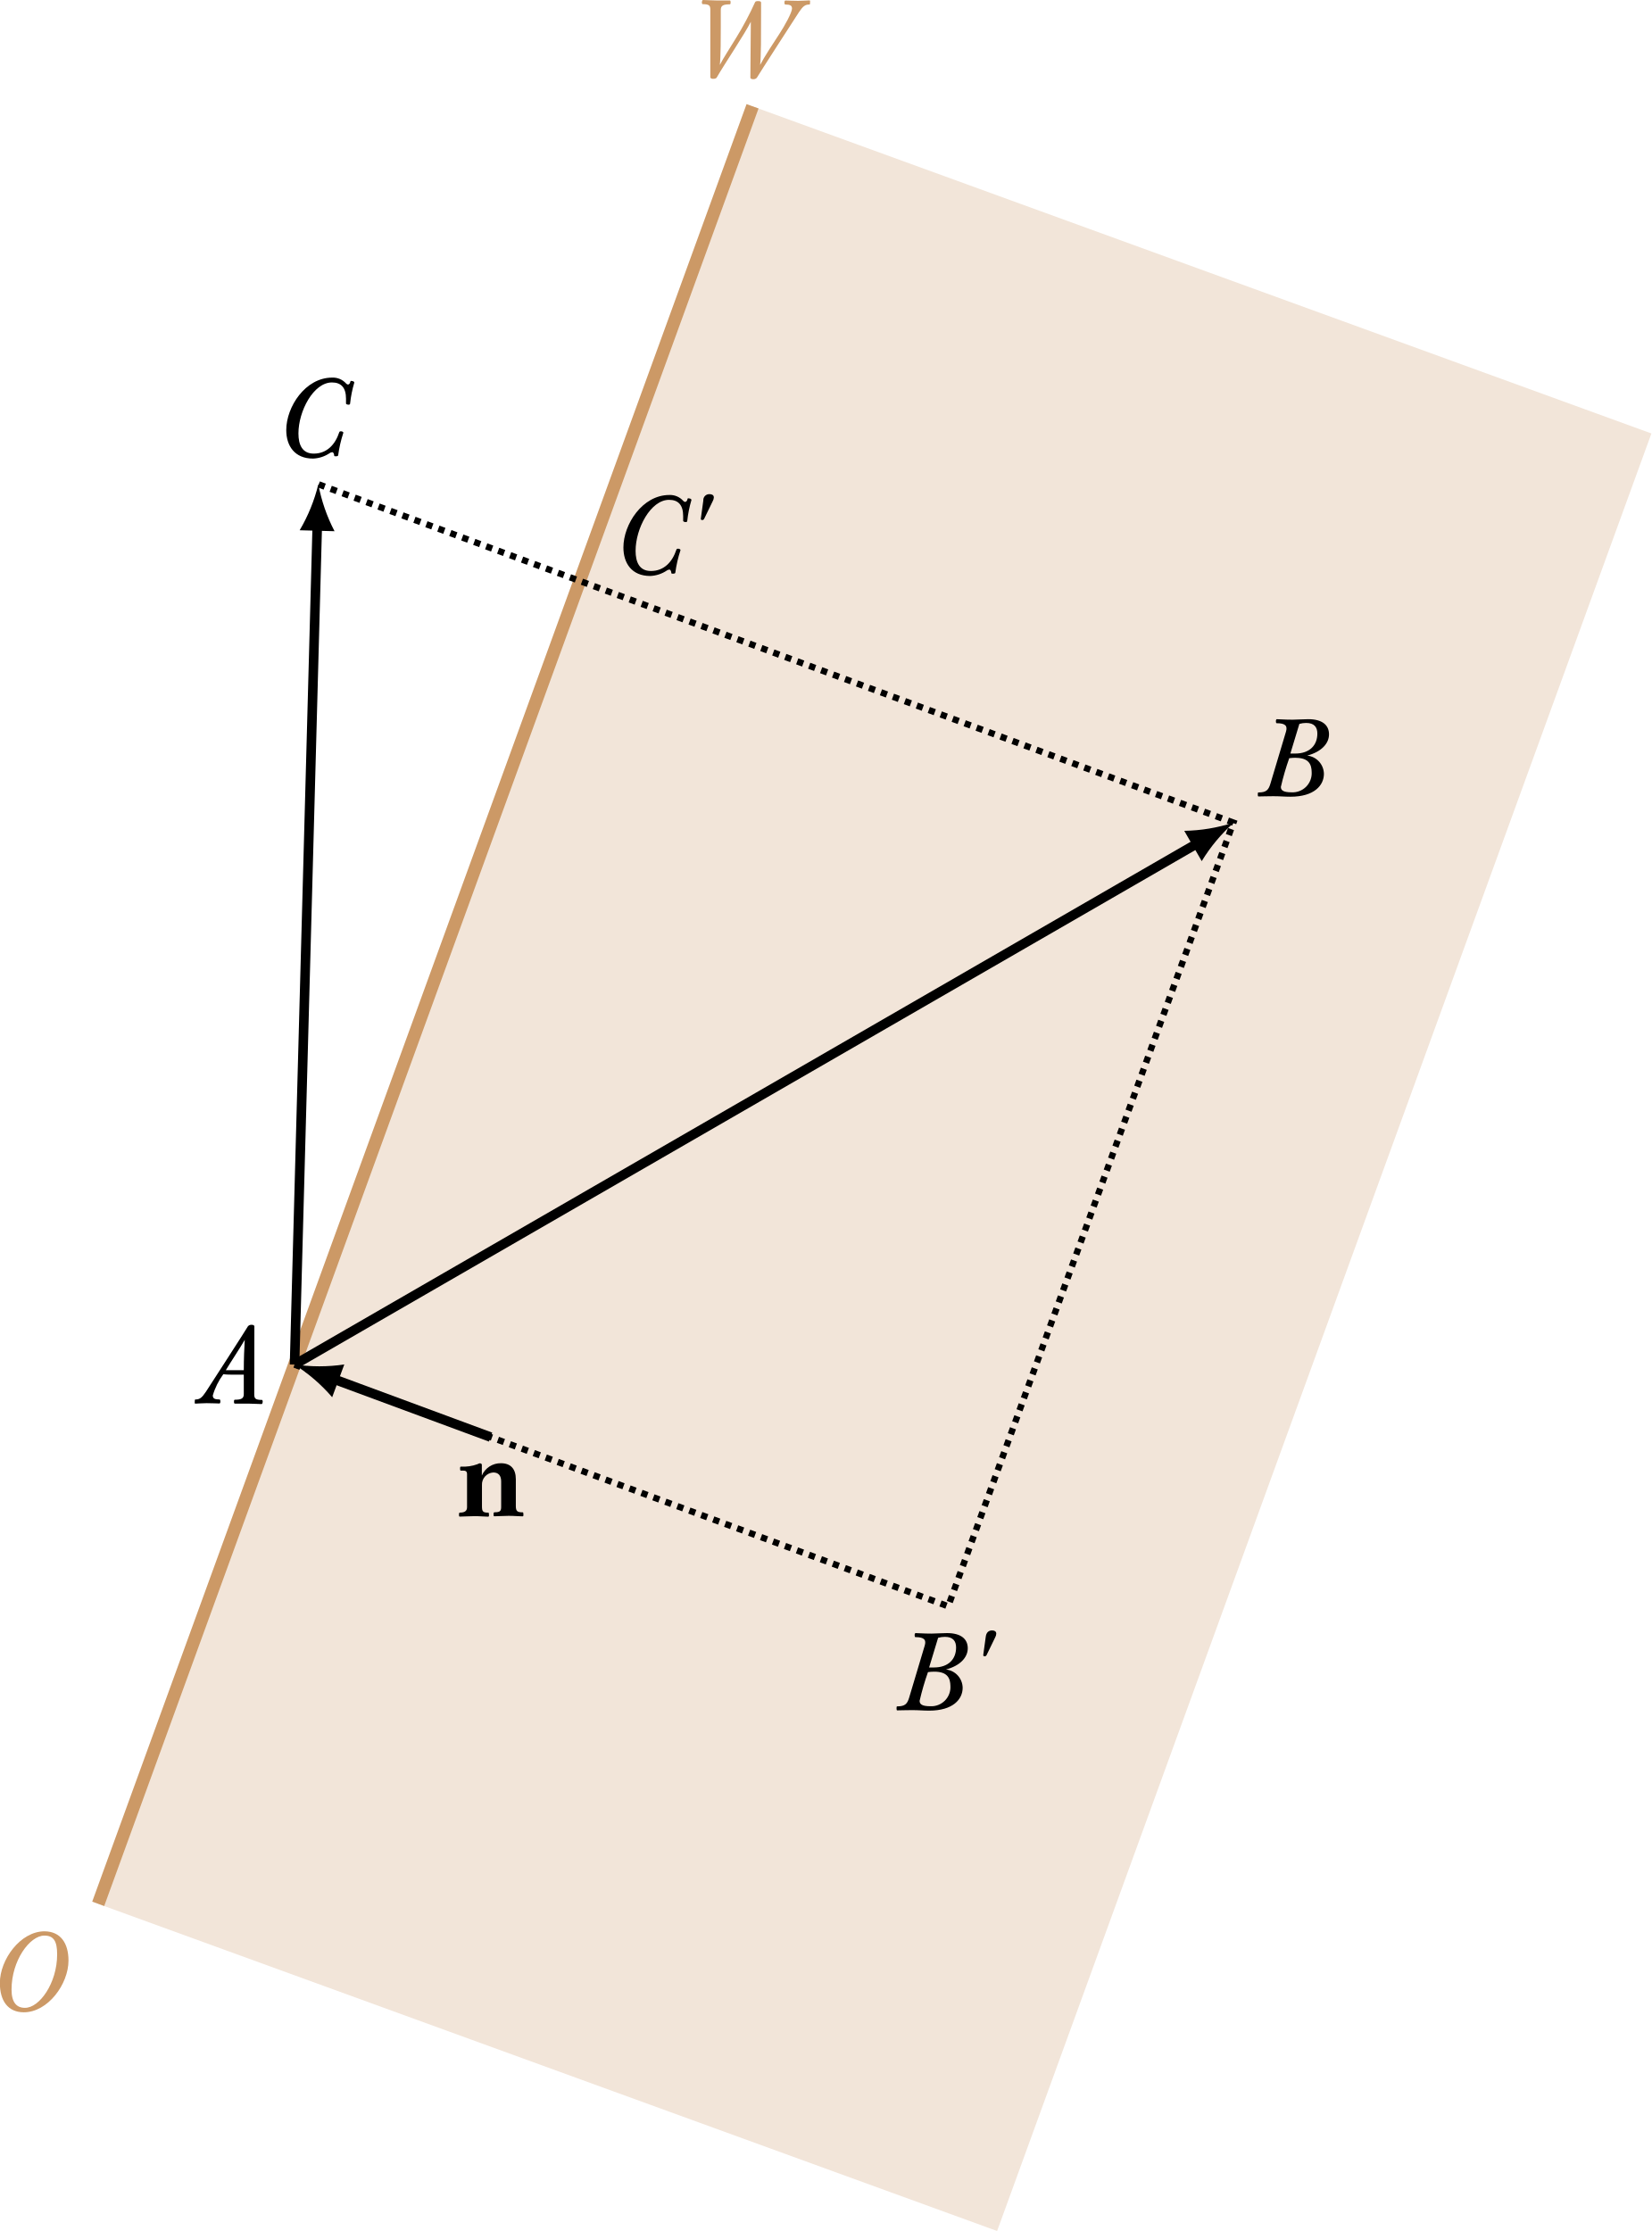
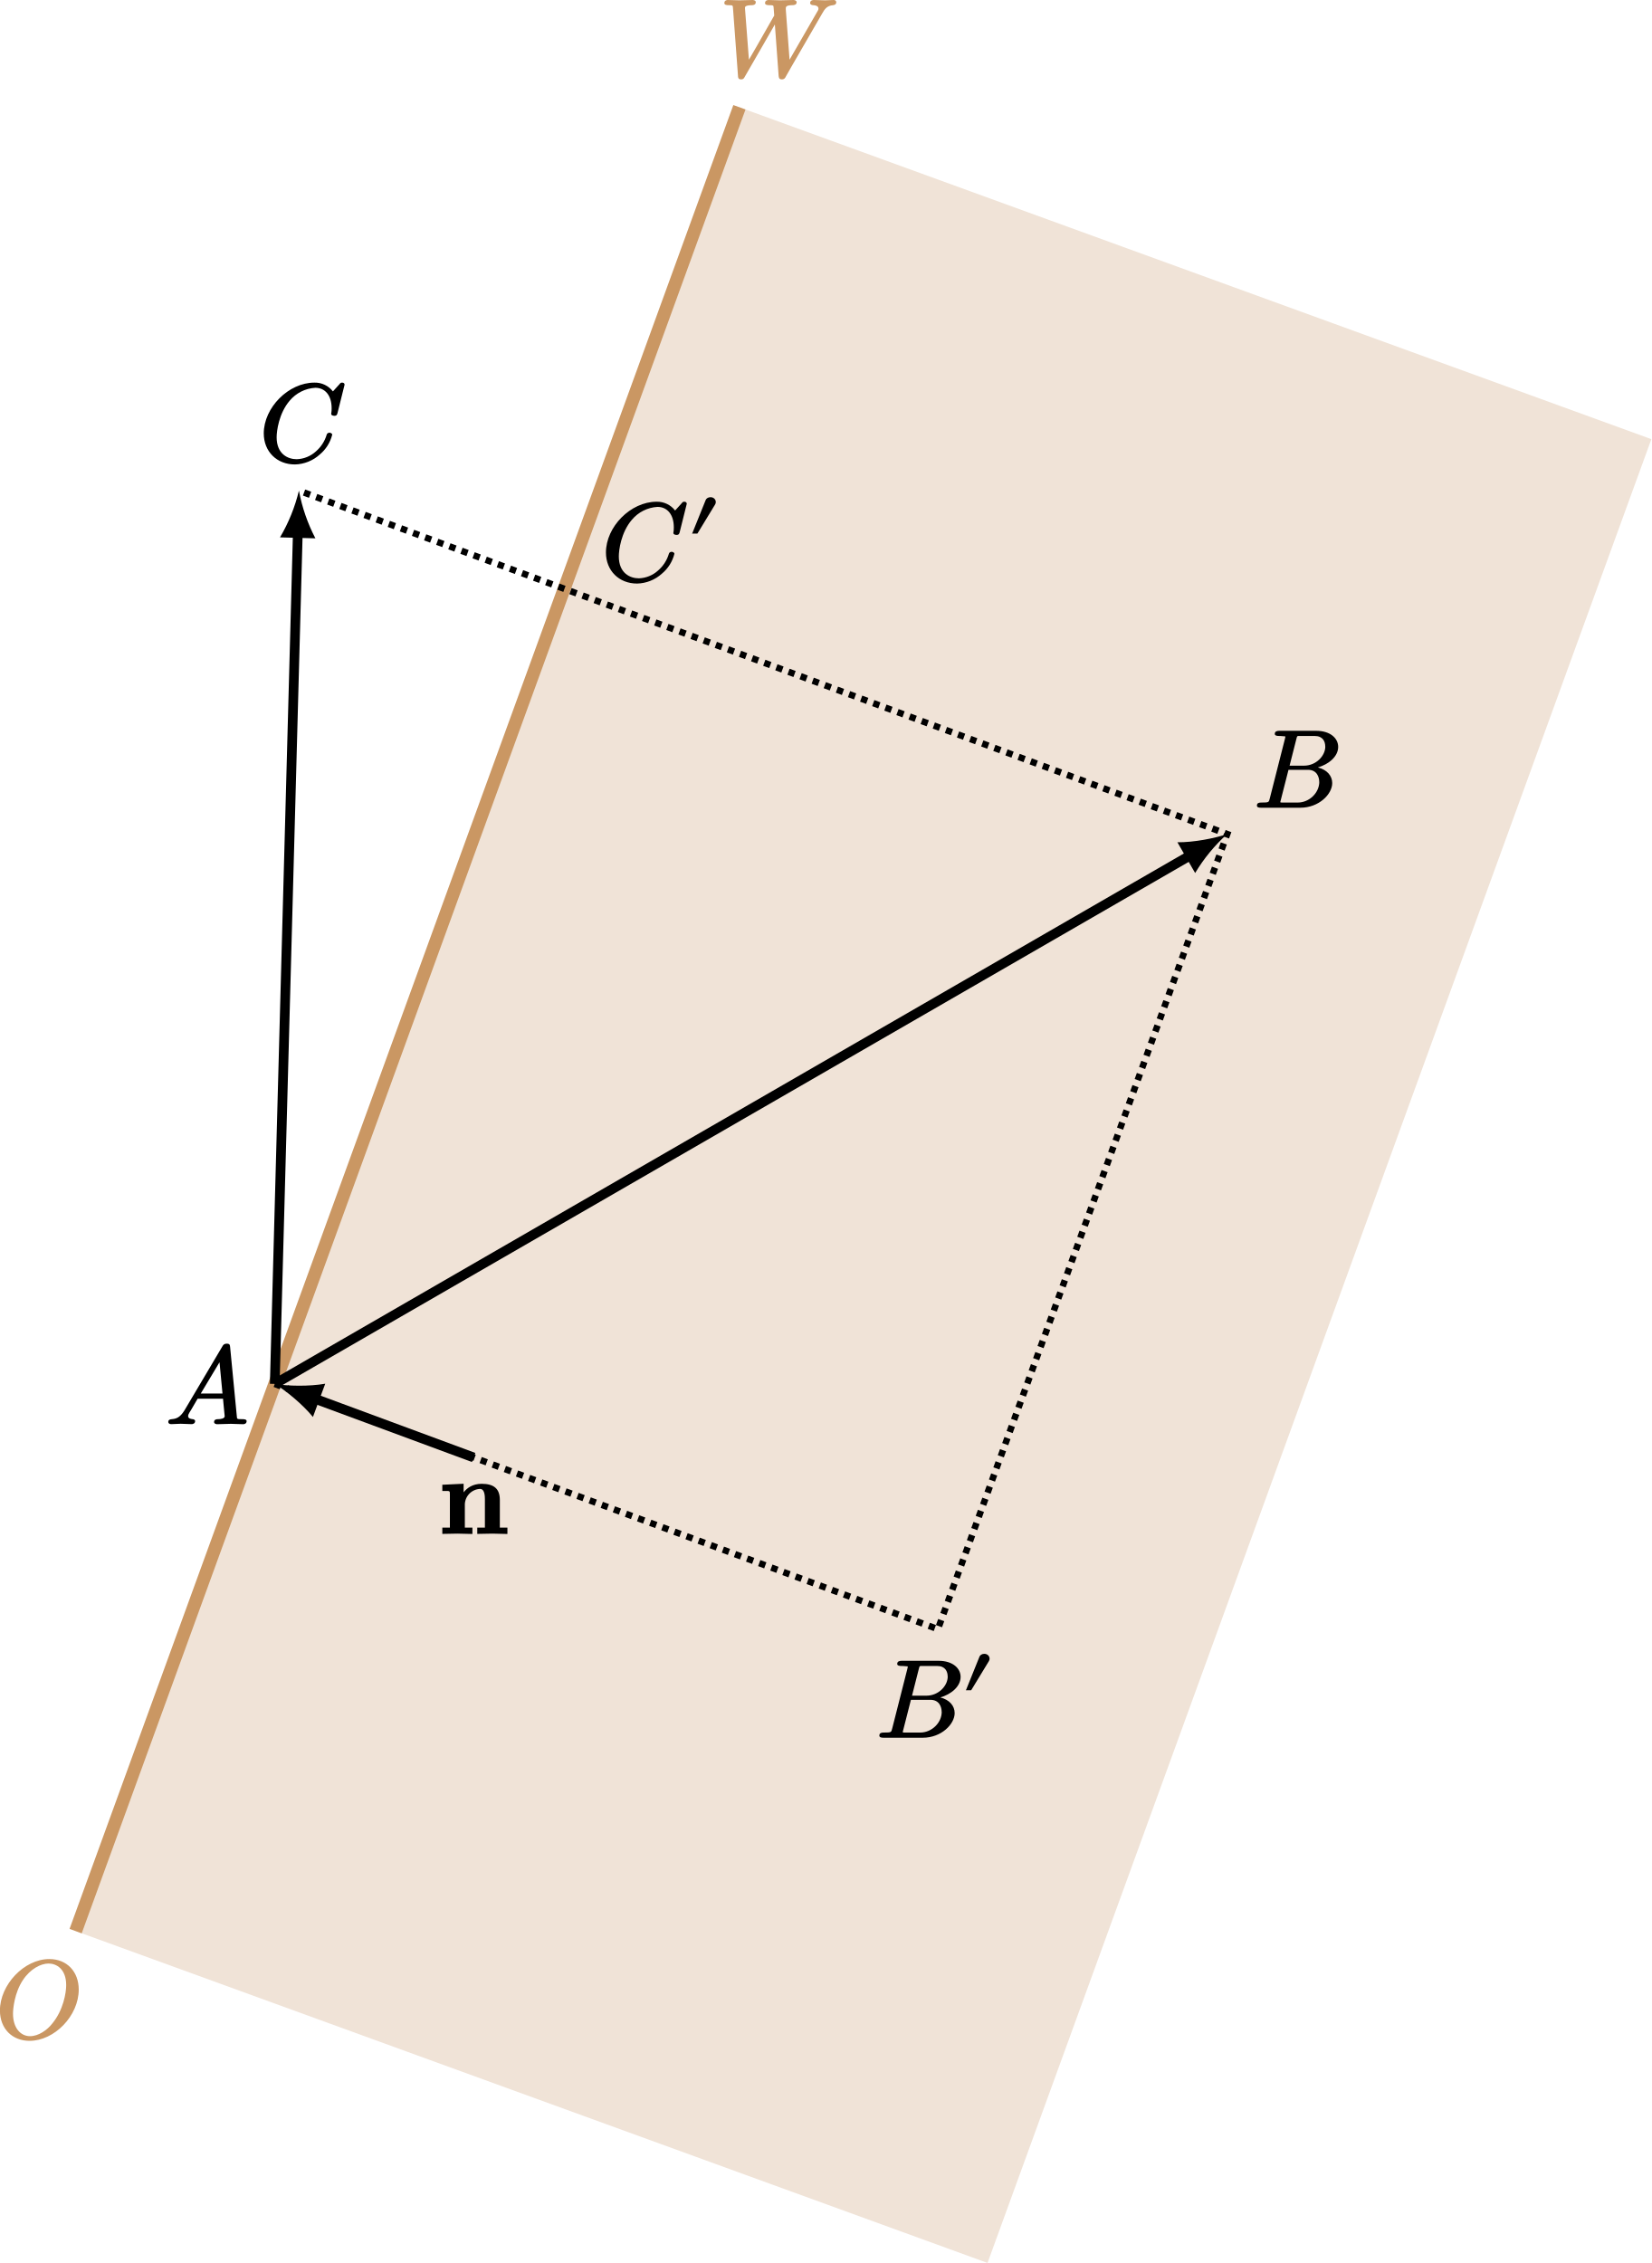
- <svg xmlns="http://www.w3.org/2000/svg" width="258.97" height="349.89">
+ <svg xmlns="http://www.w3.org/2000/svg" xmlns:xlink="http://www.w3.org/1999/xlink" version="1.2" height="349.79" width="255.25">
  <defs>
-     <style>.g{fill:none;stroke-miterlimit:10}.e{fill:#c96}.g{stroke:#000;stroke-width:1.5px}</style>
-     <clipPath id="a" transform="translate(-179.92 -170.52)">
-       <path fill="none" d="M175.51 167.2h263.37v353.21H175.51z" />
+     <symbol id="b" overflow="visible">
+       <path d="M12.8-7.4c0-2.77-1.82-4.72-4.55-4.72-3.9 0-7.63 3.98-7.63 7.95C.63-1.33 2.54.52 5.2.52c3.83 0 7.6-3.85 7.6-7.93zm-1.94-.68c0 1.2-.45 3.85-2.13 5.9C7.93-1.13 6.56-.2 5.28-.2c-1.45 0-2.64-1.24-2.64-3.5 0-.73.23-3.22 1.53-5.17 1.16-1.75 2.78-2.56 3.97-2.56 1.2 0 2.72.83 2.72 3.34zm0 0" />
+     </symbol>
+     <symbol id="c" overflow="visible">
+       <path d="M18.02-11.42c0-.06-.05-.33-.41-.33-.44 0-.92.05-1.31.05-.57 0-1.2-.05-1.77-.05-.19 0-.55.08-.55.47 0 .23.27.33.49.33.34.01.8.12.8.54 0 .16-.08.29-.22.52L10.8-2.52l-.58-7.76c-.01-.35-.07-.66.99-.67.34 0 .69-.07.69-.47 0-.25-.36-.33-.49-.33-.69 0-1.4.05-2.08.05-.37 0-1.37-.05-1.78-.05-.18 0-.54.08-.54.48 0 .29.4.32.64.32.67 0 .65.04.68.3l.1 1.3L5.78-4.7 4.52-2.52l-.61-7.95c0-.17-.07-.47 1.09-.48.23 0 .58-.08.58-.47 0-.3-.44-.33-.47-.33-.7 0-1.4.05-2.08.05-.58 0-1.19-.05-1.8-.05-.15 0-.51.08-.51.47 0 .3.37.33.64.33.72 0 .66.04.7.51l.77 10.4c.01.24.01.56.48.56.4 0 .47-.24.6-.46l2.68-4.65 1.94-3.38.58 7.92c.03.32.08.57.5.57s.55-.3.6-.41l.85-1.5 4.74-8.2c.42-.77.8-1.29 1.73-1.36.19-.02.49-.1.49-.47zm0 0" />
+     </symbol>
+     <symbol id="d" overflow="visible">
+       <path d="M13.08-9.27c0-1.3-1.19-2.48-3.4-2.48h-5.7c-.35 0-.7.08-.7.48 0 .29.4.32.72.32 0 0 .36 0 .63.04.3.03.28-.03.28.13 0 .05-.02.1-.07.31L2.52-1.34c-.18.64-.07.68-1.35.68-.34 0-.65.07-.65.47 0 .3.37.33.65.33h6.06c2.88 0 4.93-2.1 4.93-3.81 0-1.11-.79-2.06-2.22-2.42 1.64-.47 3.14-1.66 3.14-3.18zm-1.99-.06c0 1.46-1.43 2.97-3.3 2.97H5.57l1.03-4.06c.16-.6.08-.53.7-.53h2.16c1.26 0 1.62.87 1.62 1.62zm-.93 5.47c0 1.67-1.52 3.2-3.33 3.2H4.52c-.25 0-.24 0-.32-.03h-.06v-.03c0-.05-.01-.06.08-.37L5.4-5.72h3.01c1.38 0 1.74 1.11 1.74 1.86zm0 0" />
+     </symbol>
+     <symbol id="f" overflow="visible">
+       <path d="M13.13-11.8v-.01c0-.03 0-.32-.4-.32-.23 0-.3.13-.43.29l-.97 1.07a3.5 3.5 0 0 0-2.86-1.36C4.45-12.13.64-8.25.64-4.28c0 2.81 2.02 4.8 4.81 4.8A5.9 5.9 0 0 0 9.3-1.02a5.8 5.8 0 0 0 1.92-3.06c0-.23-.35-.31-.4-.31h-.02c-.22 0-.4.14-.43.3a5.47 5.47 0 0 1-1.68 2.6 4.62 4.62 0 0 1-2.96 1.2c-1.36 0-3.1-.79-3.1-3.4 0-.95.34-3.69 2.01-5.64a5.58 5.58 0 0 1 3.97-2c1.5 0 2.52 1.17 2.52 3.16 0 .67-.07.67-.07.86 0 .28.4.31.49.31.37 0 .43-.19.5-.47zm0 0" />
+     </symbol>
+     <symbol id="g" overflow="visible">
+       <path d="M4.9-3.8h3.93c.04.58.26 2.58.26 2.7 0 .38-.65.46-1.01.46-.31 0-.63.06-.63.45 0 .3.44.33.46.33.71 0 1.43-.06 2.12-.06.4 0 1.49.06 1.92.06.2 0 .53-.1.53-.48 0-.28-.42-.3-.62-.3-.97 0-.84-.02-.9-.5L9.93-11.78c-.03-.31-.04-.53-.51-.53-.44 0-.57.22-.66.37l-5.9 9.96C2.16-.86 1.57-.7.91-.64.66-.62.37-.56.37-.2c0 .14.13.33.44.33.49 0 1-.06 1.47-.06.55 0 1.14.06 1.7.06.2 0 .54-.1.54-.47 0-.23-.27-.31-.47-.31-.3-.05-.61-.13-.61-.48 0-.18.1-.35.23-.58.13-.2.14-.2 1.24-2.1zm3.85-.8H5.39l2.9-4.84zm0 0" />
+     </symbol>
+     <symbol id="h" overflow="visible">
+       <path d="M10.44.08h.2V-.9H9.47v-4.27c0-1.76-.94-2.5-2.81-2.5-1.41 0-2.27.66-2.79 1.32v-1.33l-.2.01-2.92.14H.58v.97h.19c1 0 .98-.08.98.57V-.9H.58v.97h.2L2.91.03l2.12.05h.2V-.9H4.06v-3.4a2.46 2.46 0 0 1 2.35-2.58c.34 0 .75.25.75 1.54V-.9H5.98v.97h.2L8.32.03zm0 0" />
+     </symbol>
+     <symbol id="e" overflow="visible">
+       <path d="M4.23-5.9c0-.38-.3-.76-.82-.76-.38 0-.66.22-.74.43L.63-1.17l-.07.14h.81l.05-.06 2.7-4.44a.7.7 0 0 0 .11-.38zm0 0" />
+     </symbol>
+     <clipPath id="a">
+       <path d="M15 19h244.2v334.1H15zm0 0" />
    </clipPath>
  </defs>
-   <g clip-path="url(#a)">
-     <path fill="#f2e5d9" d="M15.407 298.586L118.013 16.678l140.954 51.303L156.361 349.89z" />
-     <path stroke-miterlimit="10" stroke="#c96" stroke-width="2" fill="none" d="M15.4 298.58L118.01 16.67" />
-     <path class="e" d="M10.74 307.48c0 3.69-3.23 8.11-7 8.11-2.52 0-3.76-1.84-3.76-4.59 0-3.69 3.23-8.11 7-8.11 2.52.02 3.76 1.86 3.76 4.59zm-1.78-1c0-2.06-.56-2.92-2-2.92-2.29 0-5.15 3.91-5.15 8.47 0 2 .78 2.86 2.09 2.86 2.27.04 5.06-3.87 5.06-8.36zM112.39 12.16c-.12.19-.41.2-.58.2s-.42-.05-.42-.27V1.57c0-.68-.14-.92-1.21-.92-.08 0-.12-.17-.12-.29s.07-.36.17-.36c.66 0 1.24.07 2.07.07h2.12c.12 0 .15.12.15.29s0 .32-.15.32c-1 0-1.39.2-1.39.87v2.58c0 1.58 0 4.74-.15 6.05.6-1.16 1.46-2.43 2.53-4.2a49.79 49.79 0 0 0 3-5.64c.05-.14.25-.17.46-.17.41 0 .48.1.48.27v1.22c0 4 0 7.21-.15 8.52.59-1.16 2.18-3.6 3-4.84s2-3.38 2-4c0-.49-.32-.63-1.05-.63-.12 0-.14-.17-.14-.32s.05-.31.15-.31 1.31.05 2 .05 1.5-.07 1.72-.07.15.07.15.31 0 .34-.12.34c-.66 0-1 .27-1.63 1.21-.36.54-6.36 9.84-6.6 10.28a.7.7 0 0 1-.58.22c-.19 0-.43-.05-.43-.27l.07-8.74c-.97 1.95-4.09 6.57-5.35 8.75z" />
-     <path stroke-dasharray="1 1" stroke="#000" stroke-miterlimit="10" fill="none" d="M46.19 214.01l102.5 37.91 44.72-122.91L49.93 75.95" />
-     <path d="M140.71 268.24c-.1 0-.12-.1-.12-.31s0-.32.12-.32c1.21 0 1.56-.39 1.85-1.34l2.45-8.19c.25-.85 0-1.33-1.46-1.33-.08 0-.12-.1-.12-.29s.05-.34.15-.34c.42 0 1.14.08 2.5.08.66 0 1.55-.08 2.43-.08 2.19 0 3.25.93 3.25 2.38s-1.22 2.75-3.42 3.33a2.93 2.93 0 0 1 2.62 2.86c0 1.8-1.51 3.59-5.24 3.59-1 0-1.61-.08-2.69-.08s-1.95.04-2.32.04zm5.81-6.07a7.53 7.53 0 0 0-1 .07 41.42 41.42 0 0 0-1.31 4.5c0 .53.37.85 1.67.85a3 3 0 0 0 3.16-3.18c-.02-1.18-.43-2.24-2.52-2.24zm-.82-.66h.75c2.29 0 3.48-1.31 3.48-3.13 0-1-.48-1.67-1.75-1.67a3.86 3.86 0 0 0-1.07.15zM154.7 259.59a.32.32 0 0 1-.29.17c-.12 0-.24-.05-.22-.22l.39-2.84c.08-.68.46-1 1-1 .34 0 .65.14.65.51a1.28 1.28 0 0 1-.17.58z" />
-     <path class="g" d="M46.19 214.01l3.56-131.5" />
-     <path d="M49.92 75.95a26.39 26.39 0 0 1-2.93 7.21l5.47.15a26.39 26.39 0 0 1-2.54-7.36M54.9 63.3c0 .12-.12.17-.25.17s-.39-.07-.39-.19v-.75c0-1.78-.8-2.55-2.21-2.55-2.89 0-5.25 4.49-5.25 8 0 1.77.6 3.16 2.4 3.16 2.07 0 3.37-1.43 4-3.35.05-.14.15-.15.27-.15s.43.08.36.27a19.72 19.72 0 0 0-.8 3.48c0 .1-.12.17-.34.17s-.29 0-.29-.15-.1-.49-.29-.49a.71.71 0 0 0-.42.15 5 5 0 0 1-2.6.85c-2.89 0-4.2-2-4.2-4.47 0-3.65 3-8.23 7.19-8.23a2.76 2.76 0 0 1 2.19.92.52.52 0 0 0 .29.17c.15 0 .32-.15.37-.41s.14-.14.27-.14.36.08.36.24a18.34 18.34 0 0 0-.66 3.3z" />
-     <path class="g" d="M46.19 214.01l141.52-81.71" />
-     <path d="M193.41 129.02a26.46 26.46 0 0 1-7.7 1.28l2.74 4.75a26.46 26.46 0 0 1 5-6M39.87 218.63c0 .68.14.92 1.21.92.08 0 .12.17.12.29s-.07.36-.17.36c-.66 0-1.24-.07-2.07-.07h-2.12c-.12 0-.15-.12-.15-.29s0-.32.15-.32c1 0 1.39-.2 1.39-.87v-3.06h-1.44c-.44 0-1.29 0-1.77-.07a10.57 10.57 0 0 0-1.65 3.33c0 .49.32.63 1.05.63.12 0 .14.17.14.32s-.05.31-.15.31-1.31-.05-2-.05-1.5.07-1.72.07-.15-.07-.15-.31 0-.34.12-.34c.66 0 1-.27 1.63-1.21.36-.54 6.36-9.84 6.6-10.28a.7.7 0 0 1 .58-.22c.19 0 .42.05.42.27zm-4.45-3.74h2.81c0-1.75.07-3.45.15-4.76-.6 1.07-2.23 3.52-2.97 4.76zM197.36 124.91c-.1 0-.12-.1-.12-.31s0-.32.12-.32c1.21 0 1.56-.39 1.85-1.34l2.45-8.19c.25-.85 0-1.33-1.46-1.33-.08 0-.12-.1-.12-.29s.05-.34.15-.34c.42 0 1.14.08 2.5.08.66 0 1.55-.08 2.43-.08 2.19 0 3.25.93 3.25 2.38s-1.22 2.75-3.42 3.33a2.93 2.93 0 0 1 2.62 2.86c0 1.8-1.51 3.59-5.24 3.59-1 0-1.61-.08-2.69-.08s-1.91.04-2.32.04zm5.81-6.07a7.53 7.53 0 0 0-1 .07 41.42 41.42 0 0 0-1.31 4.5c0 .53.37.85 1.67.85a3 3 0 0 0 3.16-3.18c-.02-1.18-.43-2.23-2.52-2.23zm-.82-.66h.75c2.29 0 3.48-1.31 3.48-3.13 0-1-.48-1.67-1.75-1.67a3.86 3.86 0 0 0-1.07.15z" />
-     <path class="g" d="M76.93 225.38l-24.57-9.09" />
-     <path d="M46.18 214.02a26.47 26.47 0 0 1 5.91 5.11l1.9-5.14a26.47 26.47 0 0 1-7.81 0M78.56 229.48c1.51 0 2.33.88 2.33 2.5v4.2c0 .82.22 1 1.09 1 .07 0 .1.12.1.34s0 .29-.17.29c-.63 0-1.21-.08-2.14-.08-.77 0-1.68.07-2.23.07-.12 0-.14-.05-.14-.29s0-.34.19-.34c.82 0 1-.2 1-.83v-4c0-.92-.42-1.41-1.24-1.41a1.89 1.89 0 0 0-1.77 2v3.3c0 .82.14 1 1 1 .07 0 .1.12.1.34s0 .29-.17.29c-.63 0-1.12-.08-2.06-.08-.77 0-1.79.07-2.33.07-.12 0-.14-.05-.14-.29s0-.34.19-.34c.66 0 1.07-.24 1.07-.83v-5.21c0-.26-.07-.54-.56-.54h-.41c-.08 0-.12-.07-.12-.31s0-.32.17-.32a6.38 6.38 0 0 0 2.53-.37 1.73 1.73 0 0 1 .37-.15c.17 0 .34.08.34.22v1.7a3.2 3.2 0 0 1 3-1.93zM107.77 81.71c0 .12-.12.17-.25.17s-.39-.07-.39-.19v-.75c0-1.78-.8-2.55-2.21-2.55-2.89 0-5.25 4.49-5.25 8 0 1.77.6 3.16 2.4 3.16 2.07 0 3.37-1.43 4-3.35.05-.14.15-.15.27-.15s.43.08.36.27a19.76 19.76 0 0 0-.8 3.48c0 .1-.12.17-.34.17s-.29 0-.29-.15-.1-.49-.29-.49a.71.71 0 0 0-.42.15 5 5 0 0 1-2.6.85c-2.89 0-4.2-2-4.2-4.47 0-3.65 3-8.23 7.19-8.23a2.76 2.76 0 0 1 2.19.92.52.52 0 0 0 .29.17c.15 0 .32-.15.37-.41s.14-.14.27-.14.36.08.36.24a18.34 18.34 0 0 0-.66 3.3zM110.41 81.39a.32.32 0 0 1-.29.17c-.12 0-.24-.05-.22-.22l.39-2.84a.93.93 0 0 1 1-1c.34 0 .65.14.65.51a1.28 1.28 0 0 1-.17.58z" />
+   <g clip-path="url(#a)" transform="translate(-3.95 -3.32)">
+     <path d="M15.63 301.8l102.6-281.9L259.2 71.2 156.59 353.1zm0 0" fill="#f0e3d7" />
  </g>
+   <path d="M11.69 298.49l102.6-281.91" fill="none" stroke="#ca9763" stroke-width="2" stroke-miterlimit="10" />
+   <use height="100%" width="100%" y="318.25" x="3.32" xlink:href="#b" fill="#ca9763" transform="translate(-3.95 -3.32)" />
+   <use height="100%" width="100%" y="15.07" x="115.19" xlink:href="#c" fill="#ca9763" transform="translate(-3.95 -3.32)" />
+   <path d="M42.47 213.91l102.5 37.91 44.72-122.9L46.21 75.84" fill="none" stroke="#000" stroke-miterlimit="10" stroke-dasharray="1,.996" />
+   <use height="100%" width="100%" y="271.78" x="139.35" xlink:href="#d" transform="translate(-3.95 -3.32)" />
+   <use height="100%" width="100%" y="265.61" x="152.68" xlink:href="#e" transform="translate(-3.95 -3.32)" />
+   <path d="M42.47 213.91l3.56-131.5" fill="none" stroke="#000" stroke-width="1.5" stroke-miterlimit="10" />
+   <path d="M46.2 75.85a26.24 26.24 0 0 1-2.92 7.21l5.47.15a26.3 26.3 0 0 1-2.54-7.36" />
+   <use height="100%" width="100%" y="74.59" x="44.08" xlink:href="#f" transform="translate(-3.95 -3.32)" />
+   <path d="M42.47 213.91l141.52-81.7" fill="none" stroke="#000" stroke-width="1.5" stroke-miterlimit="10" />
+   <path d="M189.7 128.91c-1.88.66-5.17 1.3-7.71 1.28l2.74 4.75a26.55 26.55 0 0 1 4.96-6.03" />
+   <use height="100%" width="100%" y="223.32" x="29.59" xlink:href="#g" transform="translate(-3.95 -3.32)" />
+   <use height="100%" width="100%" y="128.03" x="197.71" xlink:href="#d" transform="translate(-3.95 -3.32)" />
+   <path d="M73.21 225.28l-24.57-9.09" fill="none" stroke="#000" stroke-width="1.5" stroke-miterlimit="10" />
+   <path d="M42.47 213.91c1.7 1.02 4.3 3.15 5.9 5.11l1.9-5.14c-2.5.44-5.84.37-7.8.03" />
+   <use height="100%" width="100%" y="240.34" x="71.74" xlink:href="#h" transform="translate(-3.95 -3.32)" />
+   <use height="100%" width="100%" y="93" x="96.97" xlink:href="#f" transform="translate(-3.95 -3.32)" />
+   <use height="100%" width="100%" y="86.83" x="110.36" xlink:href="#e" transform="translate(-3.95 -3.32)" />
</svg>
